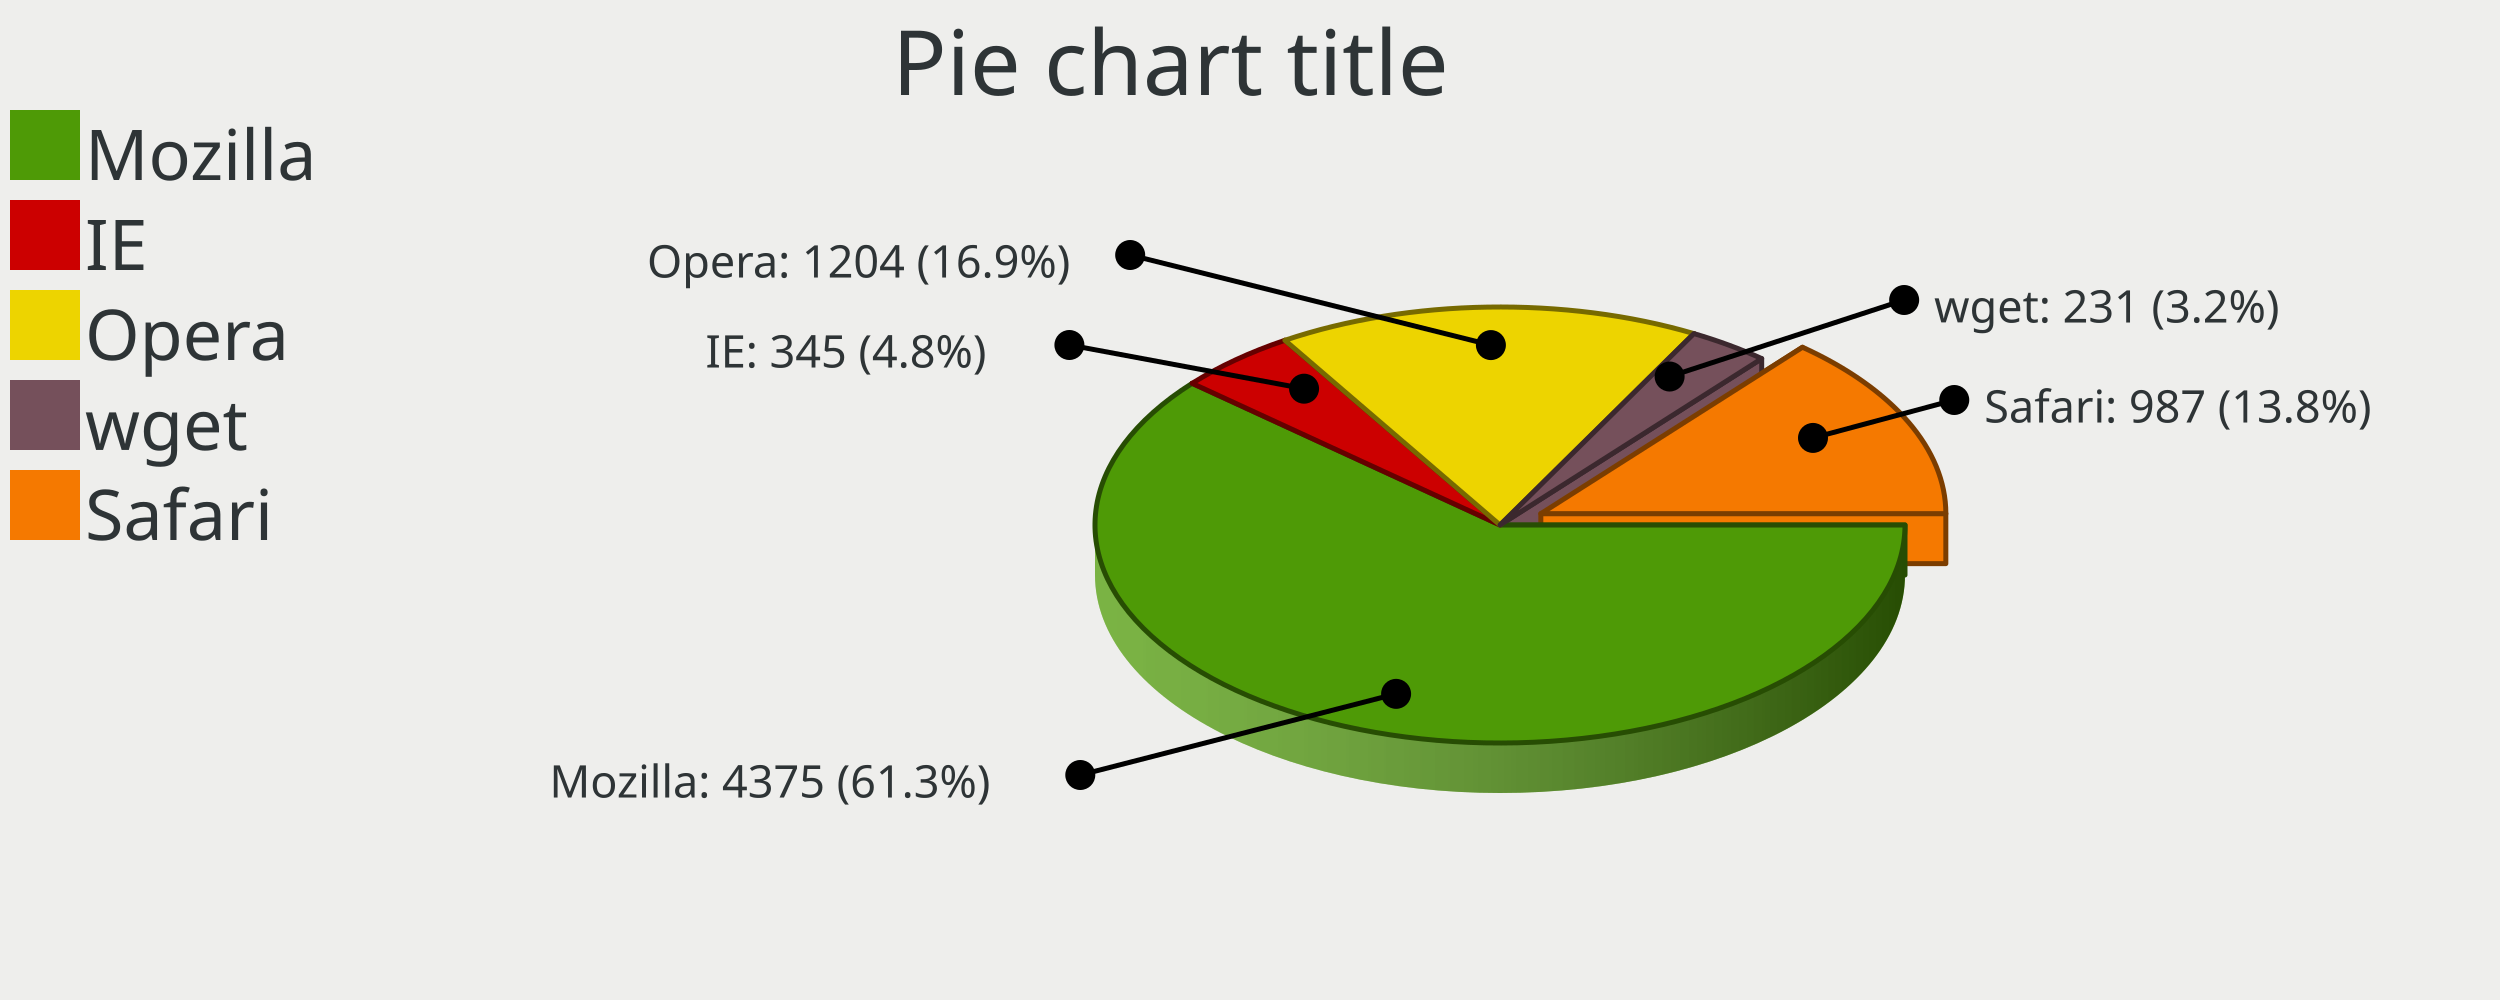
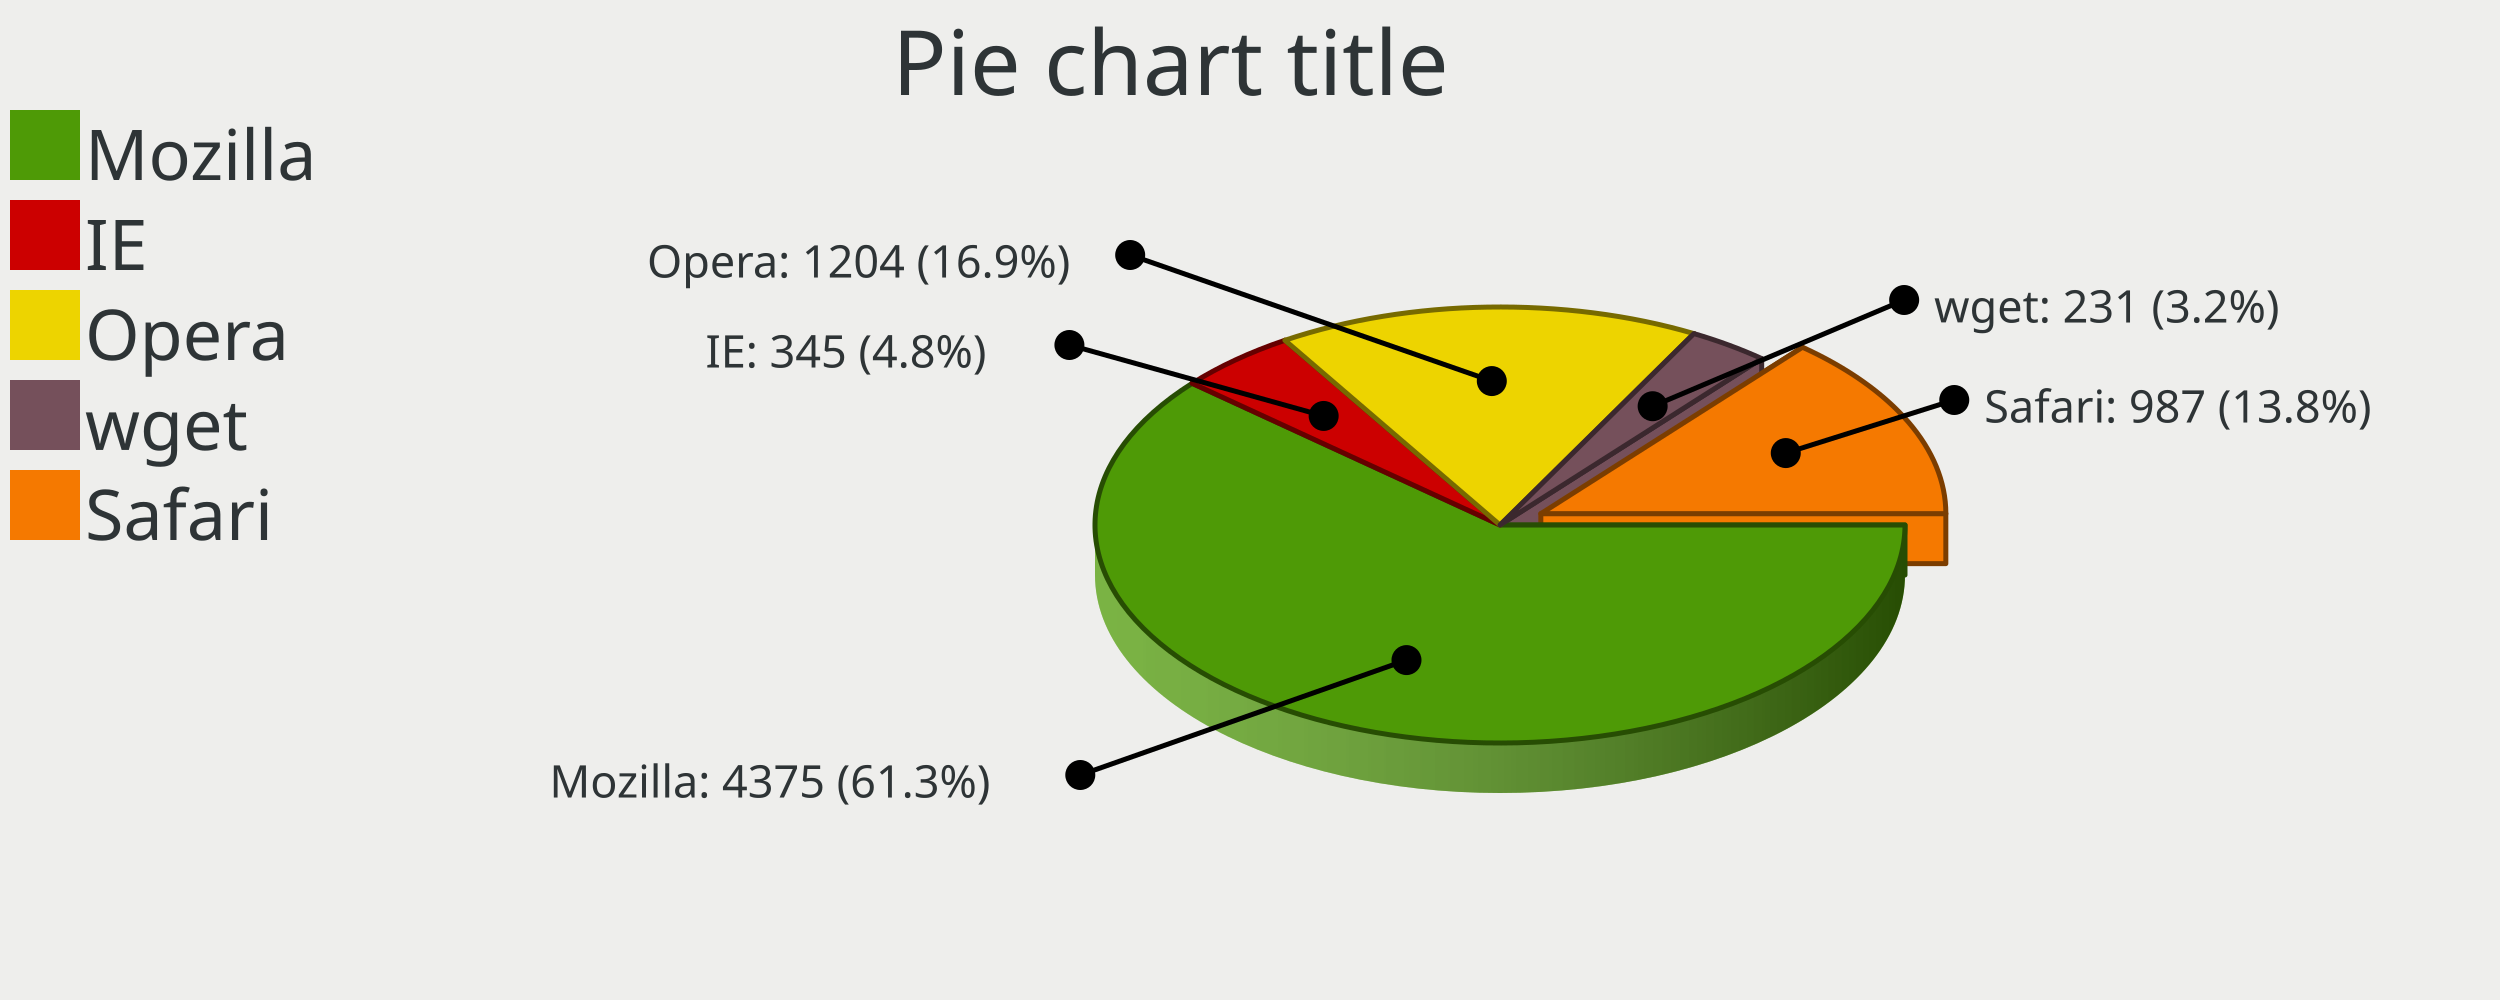
<svg xmlns="http://www.w3.org/2000/svg" xmlns:xlink="http://www.w3.org/1999/xlink" width="500" height="200" version="1.0" id="ezcGraph">
  <defs>
    <linearGradient id="Definition_LinearGradient_219_105_381_105_ffffffbf_0000007f">
      <stop offset="0" style="stop-color: #ffffff; stop-opacity: 0.25;" />
      <stop offset="1" style="stop-color: #000000; stop-opacity: 0.50;" />
    </linearGradient>
    <linearGradient id="LinearGradient_219_105_381_105_ffffffbf_0000007f" x1="219" y1="105" x2="381" y2="105" gradientUnits="userSpaceOnUse" xlink:href="#Definition_LinearGradient_219_105_381_105_ffffffbf_0000007f" />
    <linearGradient id="Definition_LinearGradient_227_102_389_102_ffffffbf_0000007f">
      <stop offset="0" style="stop-color: #ffffff; stop-opacity: 0.25;" />
      <stop offset="1" style="stop-color: #000000; stop-opacity: 0.50;" />
    </linearGradient>
    <linearGradient id="LinearGradient_227_102_389_102_ffffffbf_0000007f" x1="227.165" y1="102.729" x2="389.165" y2="102.729" gradientUnits="userSpaceOnUse" xlink:href="#Definition_LinearGradient_227_102_389_102_ffffffbf_0000007f" />
  </defs>
  <g id="ezcGraphChart" color-rendering="optimizeQuality" shape-rendering="geometricPrecision" text-rendering="optimizeLegibility">
    <path d=" M 0,200 L 0,0 L 500,0 L 500,200 L 0,200 z " style="fill: #eeeeec; fill-opacity: 1.00; stroke: none;" id="ezcGraphPolygon_1" />
    <path d=" M 0,20 L 0,0 L 500,0 L 500,20 L 0,20 z " style="fill: #000000; fill-opacity: 0.00; stroke: none;" id="ezcGraphPolygon_2" />
    <path d=" M 0,200 L 0,20 L 100,20 L 100,200 L 0,200 z " style="fill: #000000; fill-opacity: 0.00; stroke: none;" id="ezcGraphPolygon_4" />
    <path d=" M 2,36 L 2,22 L 16,22 L 16,36 L 2,36 z " style="fill: #4e9a06; fill-opacity: 1.00; stroke: none;" id="ezcGraphPolygon_5" />
    <path d=" M 2,54 L 2,40 L 16,40 L 16,54 L 2,54 z " style="fill: #cc0000; fill-opacity: 1.00; stroke: none;" id="ezcGraphPolygon_7" />
    <path d=" M 2,72 L 2,58 L 16,58 L 16,72 L 2,72 z " style="fill: #edd400; fill-opacity: 1.00; stroke: none;" id="ezcGraphPolygon_9" />
    <path d=" M 2,90 L 2,76 L 16,76 L 16,90 L 2,90 z " style="fill: #75505b; fill-opacity: 1.00; stroke: none;" id="ezcGraphPolygon_11" />
    <path d=" M 2,108 L 2,94 L 16,94 L 16,108 L 2,108 z " style="fill: #f57900; fill-opacity: 1.00; stroke: none;" id="ezcGraphPolygon_13" />
    <path d="M 338.78,76.72 A 81.00,43.60 0 0,0 256.98,78.06 L 256.98,68.06 A 81.00,43.6 0 0,1 338.78,66.72 z" style="fill: #edd400; fill-opacity: 1.00; stroke: none;" id="ezcGraphCircularArc_15" />
    <path d="M 338.78,76.72 A 81.00,43.60 0 0,0 256.98,78.06 L 256.98,68.06 A 81.00,43.6 0 0,1 338.78,66.72 z" style="fill: url(#LinearGradient_219_105_381_105_ffffffbf_0000007f); stroke: none;" />
    <path d="M 352.34,81.72 A 81.00,43.60 0 0,0 338.78,76.72 L 338.78,66.72 A 81.00,43.6 0 0,1 352.34,71.72 z" style="fill: #75505b; fill-opacity: 1.00; stroke: none;" id="ezcGraphCircularArc_16" />
    <path d="M 352.34,81.72 A 81.00,43.60 0 0,0 338.78,76.72 L 338.78,66.72 A 81.00,43.6 0 0,1 352.34,71.72 z" style="fill: url(#LinearGradient_219_105_381_105_ffffffbf_0000007f); stroke: none;" />
    <path d="M 256.98,78.06 A 81.00,43.60 0 0,0 238.43,86.67 L 238.43,76.67 A 81.00,43.6 0 0,1 256.98,68.06 z" style="fill: #cc0000; fill-opacity: 1.00; stroke: none;" id="ezcGraphCircularArc_17" />
    <path d="M 256.98,78.06 A 81.00,43.60 0 0,0 238.43,86.67 L 238.43,76.67 A 81.00,43.6 0 0,1 256.98,68.06 z" style="fill: url(#LinearGradient_219_105_381_105_ffffffbf_0000007f); stroke: none;" />
    <path d="M 389.17,112.73 A 81.00,43.60 0 0,0 360.50,79.45 L 360.50,69.45 A 81.00,43.6 0 0,1 389.17,102.73 z" style="fill: #f57900; fill-opacity: 1.00; stroke: none;" id="ezcGraphCircularArc_18" />
    <path d="M 389.17,112.73 A 81.00,43.60 0 0,0 360.50,79.45 L 360.50,69.45 A 81.00,43.6 0 0,1 389.17,102.73 z" style="fill: url(#LinearGradient_227_102_389_102_ffffffbf_0000007f); stroke: none;" />
    <path d=" M 338.781,66.722 L 300,105 L 300,115 L 338.781,76.722 L 338.781,66.722 z " style="fill: #edd400; fill-opacity: 1.00; stroke: none;" id="ezcGraphPolygon_19" />
    <path d=" M 338.781,66.722 L 300,105 L 300,115 L 338.781,76.722 L 338.781,66.722 z " style="fill: none; stroke: #776a00; stroke-width: 1; stroke-opacity: 1.00; stroke-linecap: round; stroke-linejoin: round;" id="ezcGraphPolygon_20" />
    <path d=" M 338.781,66.722 L 300,105 L 300,115 L 338.781,76.722 L 338.781,66.722 z " style="fill: #75505b; fill-opacity: 1.00; stroke: none;" id="ezcGraphPolygon_21" />
    <path d=" M 338.781,66.722 L 300,105 L 300,115 L 338.781,76.722 L 338.781,66.722 z " style="fill: none; stroke: #3b282e; stroke-width: 1; stroke-opacity: 1.00; stroke-linecap: round; stroke-linejoin: round;" id="ezcGraphPolygon_22" />
    <path d=" M 256.976,68.059 L 300,105 L 300,115 L 256.976,78.059 L 256.976,68.059 z " style="fill: #cc0000; fill-opacity: 1.00; stroke: none;" id="ezcGraphPolygon_23" />
    <path d=" M 256.976,68.059 L 300,105 L 300,115 L 256.976,78.059 L 256.976,68.059 z " style="fill: none; stroke: #660000; stroke-width: 1; stroke-opacity: 1.00; stroke-linecap: round; stroke-linejoin: round;" id="ezcGraphPolygon_24" />
    <path d=" M 256.976,68.059 L 300,105 L 300,115 L 256.976,78.059 L 256.976,68.059 z " style="fill: #edd400; fill-opacity: 1.00; stroke: none;" id="ezcGraphPolygon_25" />
    <path d=" M 256.976,68.059 L 300,105 L 300,115 L 256.976,78.059 L 256.976,68.059 z " style="fill: none; stroke: #776a00; stroke-width: 1; stroke-opacity: 1.00; stroke-linecap: round; stroke-linejoin: round;" id="ezcGraphPolygon_26" />
    <path d=" M 360.5,69.451 L 308.165,102.728 L 308.165,112.728 L 360.5,79.451 L 360.5,69.451 z " style="fill: #f57900; fill-opacity: 1.00; stroke: none;" id="ezcGraphPolygon_27" />
    <path d=" M 360.5,69.451 L 308.165,102.728 L 308.165,112.728 L 360.5,79.451 L 360.5,69.451 z " style="fill: none; stroke: #7b3d00; stroke-width: 1; stroke-opacity: 1.00; stroke-linecap: round; stroke-linejoin: round;" id="ezcGraphPolygon_28" />
    <path d=" M 352.335,71.723 L 300,105 L 300,115 L 352.335,81.723 L 352.335,71.723 z " style="fill: #75505b; fill-opacity: 1.00; stroke: none;" id="ezcGraphPolygon_29" />
    <path d=" M 352.335,71.723 L 300,105 L 300,115 L 352.335,81.723 L 352.335,71.723 z " style="fill: none; stroke: #3b282e; stroke-width: 1; stroke-opacity: 1.00; stroke-linecap: round; stroke-linejoin: round;" id="ezcGraphPolygon_30" />
    <path d=" M 238.431,76.669 L 300,105 L 300,115 L 238.431,86.669 L 238.431,76.669 z " style="fill: #4e9a06; fill-opacity: 1.00; stroke: none;" id="ezcGraphPolygon_31" />
    <path d=" M 238.431,76.669 L 300,105 L 300,115 L 238.431,86.669 L 238.431,76.669 z " style="fill: none; stroke: #274d03; stroke-width: 1; stroke-opacity: 1.00; stroke-linecap: round; stroke-linejoin: round;" id="ezcGraphPolygon_32" />
    <path d=" M 238.431,76.669 L 300,105 L 300,115 L 238.431,86.669 L 238.431,76.669 z " style="fill: #cc0000; fill-opacity: 1.00; stroke: none;" id="ezcGraphPolygon_33" />
    <path d=" M 238.431,76.669 L 300,105 L 300,115 L 238.431,86.669 L 238.431,76.669 z " style="fill: none; stroke: #660000; stroke-width: 1; stroke-opacity: 1.00; stroke-linecap: round; stroke-linejoin: round;" id="ezcGraphPolygon_34" />
    <path d=" M 389.165,102.728 L 308.165,102.728 L 308.165,112.728 L 389.165,112.728 L 389.165,102.728 z " style="fill: #f57900; fill-opacity: 1.00; stroke: none;" id="ezcGraphPolygon_35" />
    <path d=" M 389.165,102.728 L 308.165,102.728 L 308.165,112.728 L 389.165,112.728 L 389.165,102.728 z " style="fill: none; stroke: #7b3d00; stroke-width: 1; stroke-opacity: 1.00; stroke-linecap: round; stroke-linejoin: round;" id="ezcGraphPolygon_36" />
    <path d=" M 381,105 L 300,105 L 300,115 L 381,115 L 381,105 z " style="fill: #4e9a06; fill-opacity: 1.00; stroke: none;" id="ezcGraphPolygon_37" />
    <path d=" M 381,105 L 300,105 L 300,115 L 381,115 L 381,105 z " style="fill: none; stroke: #274d03; stroke-width: 1; stroke-opacity: 1.00; stroke-linecap: round; stroke-linejoin: round;" id="ezcGraphPolygon_38" />
    <path d="M 219.00,115.00 A 81.00,43.60 0 0,0 381.00,115.00 L 381.00,105.00 A 81.00,43.6 0 0,1 219.00,105.00 z" style="fill: #4e9a06; fill-opacity: 1.00; stroke: none;" id="ezcGraphCircularArc_39" />
    <path d="M 219.00,115.00 A 81.00,43.60 0 0,0 381.00,115.00 L 381.00,105.00 A 81.00,43.6 0 0,1 219.00,105.00 z" style="fill: url(#LinearGradient_219_105_381_105_ffffffbf_0000007f); stroke: none;" />
    <path d="M 238.43,86.67 A 81.00,43.60 0 0,0 219.00,115.00 L 219.00,105.00 A 81.00,43.6 0 0,1 238.43,76.67 z" style="fill: #4e9a06; fill-opacity: 1.00; stroke: none;" id="ezcGraphCircularArc_40" />
    <path d="M 238.43,86.67 A 81.00,43.60 0 0,0 219.00,115.00 L 219.00,105.00 A 81.00,43.6 0 0,1 238.43,76.67 z" style="fill: url(#LinearGradient_219_105_381_105_ffffffbf_0000007f); stroke: none;" />
    <path d="M 300.00,105.00 L 381.00,105.00 A 81.00,43.60 0 1,1 238.43,76.67 z" style="fill: #4e9a06; fill-opacity: 1.00; stroke: none;" id="ezcGraphCircleSector_41" />
    <path d="M 300.00,105.00 L 381.00,105.00 A 81.00,43.60 0 1,1 238.43,76.67 z" style="fill: none; stroke: #274d03; stroke-width: 1; stroke-opacity: 1.00; stroke-linecap: round; stroke-linejoin: round;" id="ezcGraphCircleSector_42" />
    <path d="M 300.00,105.00 L 238.43,76.67 A 81.00,43.60 0 0,1 256.98,68.06 z" style="fill: #cc0000; fill-opacity: 1.00; stroke: none;" id="ezcGraphCircleSector_43" />
    <path d="M 300.00,105.00 L 238.43,76.67 A 81.00,43.60 0 0,1 256.98,68.06 z" style="fill: none; stroke: #660000; stroke-width: 1; stroke-opacity: 1.00; stroke-linecap: round; stroke-linejoin: round;" id="ezcGraphCircleSector_44" />
    <path d="M 300.00,105.00 L 256.98,68.06 A 81.00,43.60 0 0,1 338.78,66.72 z" style="fill: #edd400; fill-opacity: 1.00; stroke: none;" id="ezcGraphCircleSector_45" />
    <path d="M 300.00,105.00 L 256.98,68.06 A 81.00,43.60 0 0,1 338.78,66.72 z" style="fill: none; stroke: #776a00; stroke-width: 1; stroke-opacity: 1.00; stroke-linecap: round; stroke-linejoin: round;" id="ezcGraphCircleSector_46" />
    <path d="M 300.00,105.00 L 338.78,66.72 A 81.00,43.60 0 0,1 352.34,71.72 z" style="fill: #75505b; fill-opacity: 1.00; stroke: none;" id="ezcGraphCircleSector_47" />
    <path d="M 300.00,105.00 L 338.78,66.72 A 81.00,43.60 0 0,1 352.34,71.72 z" style="fill: none; stroke: #3b282e; stroke-width: 1; stroke-opacity: 1.00; stroke-linecap: round; stroke-linejoin: round;" id="ezcGraphCircleSector_48" />
    <path d="M 308.17,102.73 L 360.50,69.45 A 81.00,43.60 0 0,1 389.17,102.73 z" style="fill: #f57900; fill-opacity: 1.00; stroke: none;" id="ezcGraphCircleSector_49" />
    <path d="M 308.17,102.73 L 360.50,69.45 A 81.00,43.60 0 0,1 389.17,102.73 z" style="fill: none; stroke: #7b3d00; stroke-width: 1; stroke-opacity: 1.00; stroke-linecap: round; stroke-linejoin: round;" id="ezcGraphCircleSector_50" />
-     <path d=" M 298.179,69.017 L 226.037,51" style="fill: none; stroke: #000000; stroke-width: 1; stroke-opacity: 1.00; stroke-linecap: round; stroke-linejoin: round;" id="ezcGraphLine_51" />
-     <ellipse cx="298.179" cy="69.017" rx="3" ry="3" style="fill: #000000; fill-opacity: 1.00; stroke: none;" id="ezcGraphCircle_52" />
+     <path d=" M 298.361,76.213 L 226.037,51" style="fill: none; stroke: #000000; stroke-width: 1; stroke-opacity: 1.00; stroke-linecap: round; stroke-linejoin: round;" id="ezcGraphLine_51" />
+     <ellipse cx="298.361" cy="76.213" rx="3" ry="3" style="fill: #000000; fill-opacity: 1.00; stroke: none;" id="ezcGraphCircle_52" />
    <ellipse cx="226.037" cy="51" rx="3" ry="3" style="fill: #000000; fill-opacity: 1.00; stroke: none;" id="ezcGraphCircle_53" />
-     <path d=" M 260.812,77.739 L 213.881,69" style="fill: none; stroke: #000000; stroke-width: 1; stroke-opacity: 1.00; stroke-linecap: round; stroke-linejoin: round;" id="ezcGraphLine_55" />
-     <ellipse cx="260.812" cy="77.739" rx="3" ry="3" style="fill: #000000; fill-opacity: 1.00; stroke: none;" id="ezcGraphCircle_56" />
+     <path d=" M 264.731,83.192 L 213.881,69" style="fill: none; stroke: #000000; stroke-width: 1; stroke-opacity: 1.00; stroke-linecap: round; stroke-linejoin: round;" id="ezcGraphLine_55" />
+     <ellipse cx="264.731" cy="83.191" rx="3" ry="3" style="fill: #000000; fill-opacity: 1.00; stroke: none;" id="ezcGraphCircle_56" />
    <ellipse cx="213.881" cy="69" rx="3" ry="3" style="fill: #000000; fill-opacity: 1.00; stroke: none;" id="ezcGraphCircle_57" />
-     <path d=" M 279.22,138.772 L 216.058,155" style="fill: none; stroke: #000000; stroke-width: 1; stroke-opacity: 1.00; stroke-linecap: round; stroke-linejoin: round;" id="ezcGraphLine_59" />
-     <ellipse cx="279.22" cy="138.772" rx="3" ry="3" style="fill: #000000; fill-opacity: 1.00; stroke: none;" id="ezcGraphCircle_60" />
+     <path d=" M 281.298,132.018 L 216.058,155" style="fill: none; stroke: #000000; stroke-width: 1; stroke-opacity: 1.00; stroke-linecap: round; stroke-linejoin: round;" id="ezcGraphLine_59" />
+     <ellipse cx="281.298" cy="132.018" rx="3" ry="3" style="fill: #000000; fill-opacity: 1.00; stroke: none;" id="ezcGraphCircle_60" />
    <ellipse cx="216.058" cy="155" rx="3" ry="3" style="fill: #000000; fill-opacity: 1.00; stroke: none;" id="ezcGraphCircle_61" />
-     <path d=" M 333.922,75.306 L 380.833,60" style="fill: none; stroke: #000000; stroke-width: 1; stroke-opacity: 1.00; stroke-linecap: round; stroke-linejoin: round;" id="ezcGraphLine_63" />
-     <ellipse cx="333.922" cy="75.306" rx="3" ry="3" style="fill: #000000; fill-opacity: 1.00; stroke: none;" id="ezcGraphCircle_64" />
+     <path d=" M 330.529,81.245 L 380.833,60" style="fill: none; stroke: #000000; stroke-width: 1; stroke-opacity: 1.00; stroke-linecap: round; stroke-linejoin: round;" id="ezcGraphLine_63" />
+     <ellipse cx="330.529" cy="81.244" rx="3" ry="3" style="fill: #000000; fill-opacity: 1.00; stroke: none;" id="ezcGraphCircle_64" />
    <ellipse cx="380.833" cy="60" rx="3" ry="3" style="fill: #000000; fill-opacity: 1.00; stroke: none;" id="ezcGraphCircle_65" />
-     <path d=" M 362.599,87.585 L 390.853,80" style="fill: none; stroke: #000000; stroke-width: 1; stroke-opacity: 1.00; stroke-linecap: round; stroke-linejoin: round;" id="ezcGraphLine_67" />
-     <ellipse cx="362.599" cy="87.585" rx="3" ry="3" style="fill: #000000; fill-opacity: 1.00; stroke: none;" id="ezcGraphCircle_68" />
+     <path d=" M 357.155,90.614 L 390.853,80" style="fill: none; stroke: #000000; stroke-width: 1; stroke-opacity: 1.00; stroke-linecap: round; stroke-linejoin: round;" id="ezcGraphLine_67" />
+     <ellipse cx="357.155" cy="90.614" rx="3" ry="3" style="fill: #000000; fill-opacity: 1.00; stroke: none;" id="ezcGraphCircle_68" />
    <ellipse cx="390.853" cy="80" rx="3" ry="3" style="fill: #000000; fill-opacity: 1.00; stroke: none;" id="ezcGraphCircle_69" />
    <text id="ezcGraphTextBox_3" x="178.45" text-length="143.1px" y="19" style="font-size: 18px; font-family: sans-serif; fill: #2e3436; fill-opacity: 1.00; stroke: none;">Pie chart title</text>
    <text id="ezcGraphTextBox_6" x="17" text-length="51.94px" y="36" style="font-size: 14px; font-family: sans-serif; fill: #2e3436; fill-opacity: 1.00; stroke: none;">Mozilla</text>
    <text id="ezcGraphTextBox_8" x="17" text-length="14.84px" y="54" style="font-size: 14px; font-family: sans-serif; fill: #2e3436; fill-opacity: 1.00; stroke: none;">IE</text>
    <text id="ezcGraphTextBox_10" x="17" text-length="37.1px" y="72" style="font-size: 14px; font-family: sans-serif; fill: #2e3436; fill-opacity: 1.00; stroke: none;">Opera</text>
    <text id="ezcGraphTextBox_12" x="17" text-length="29.68px" y="90" style="font-size: 14px; font-family: sans-serif; fill: #2e3436; fill-opacity: 1.00; stroke: none;">wget</text>
    <text id="ezcGraphTextBox_14" x="17" text-length="44.52px" y="108" style="font-size: 14px; font-family: sans-serif; fill: #2e3436; fill-opacity: 1.00; stroke: none;">Safari</text>
    <text id="ezcGraphTextBox_54" x="129.407" text-length="90.63px" y="55.5" style="font-size: 9px; font-family: sans-serif; fill: #2e3436; fill-opacity: 1.00; stroke: none;">Opera: 1204 (16.9%)</text>
    <text id="ezcGraphTextBox_58" x="141.101" text-length="66.78px" y="73.5" style="font-size: 9px; font-family: sans-serif; fill: #2e3436; fill-opacity: 1.00; stroke: none;">IE: 345 (4.8%)</text>
    <text id="ezcGraphTextBox_62" x="109.888" text-length="100.17px" y="159.5" style="font-size: 9px; font-family: sans-serif; fill: #2e3436; fill-opacity: 1.00; stroke: none;">Mozilla: 4375 (61.3%)</text>
    <text id="ezcGraphTextBox_66" x="386.833" text-length="76.32px" y="64.5" style="font-size: 9px; font-family: sans-serif; fill: #2e3436; fill-opacity: 1.00; stroke: none;">wget: 231 (3.2%)</text>
    <text id="ezcGraphTextBox_70" x="396.853" text-length="90.63px" y="84.5" style="font-size: 9px; font-family: sans-serif; fill: #2e3436; fill-opacity: 1.00; stroke: none;">Safari: 987 (13.8%)</text>
  </g>
</svg>
